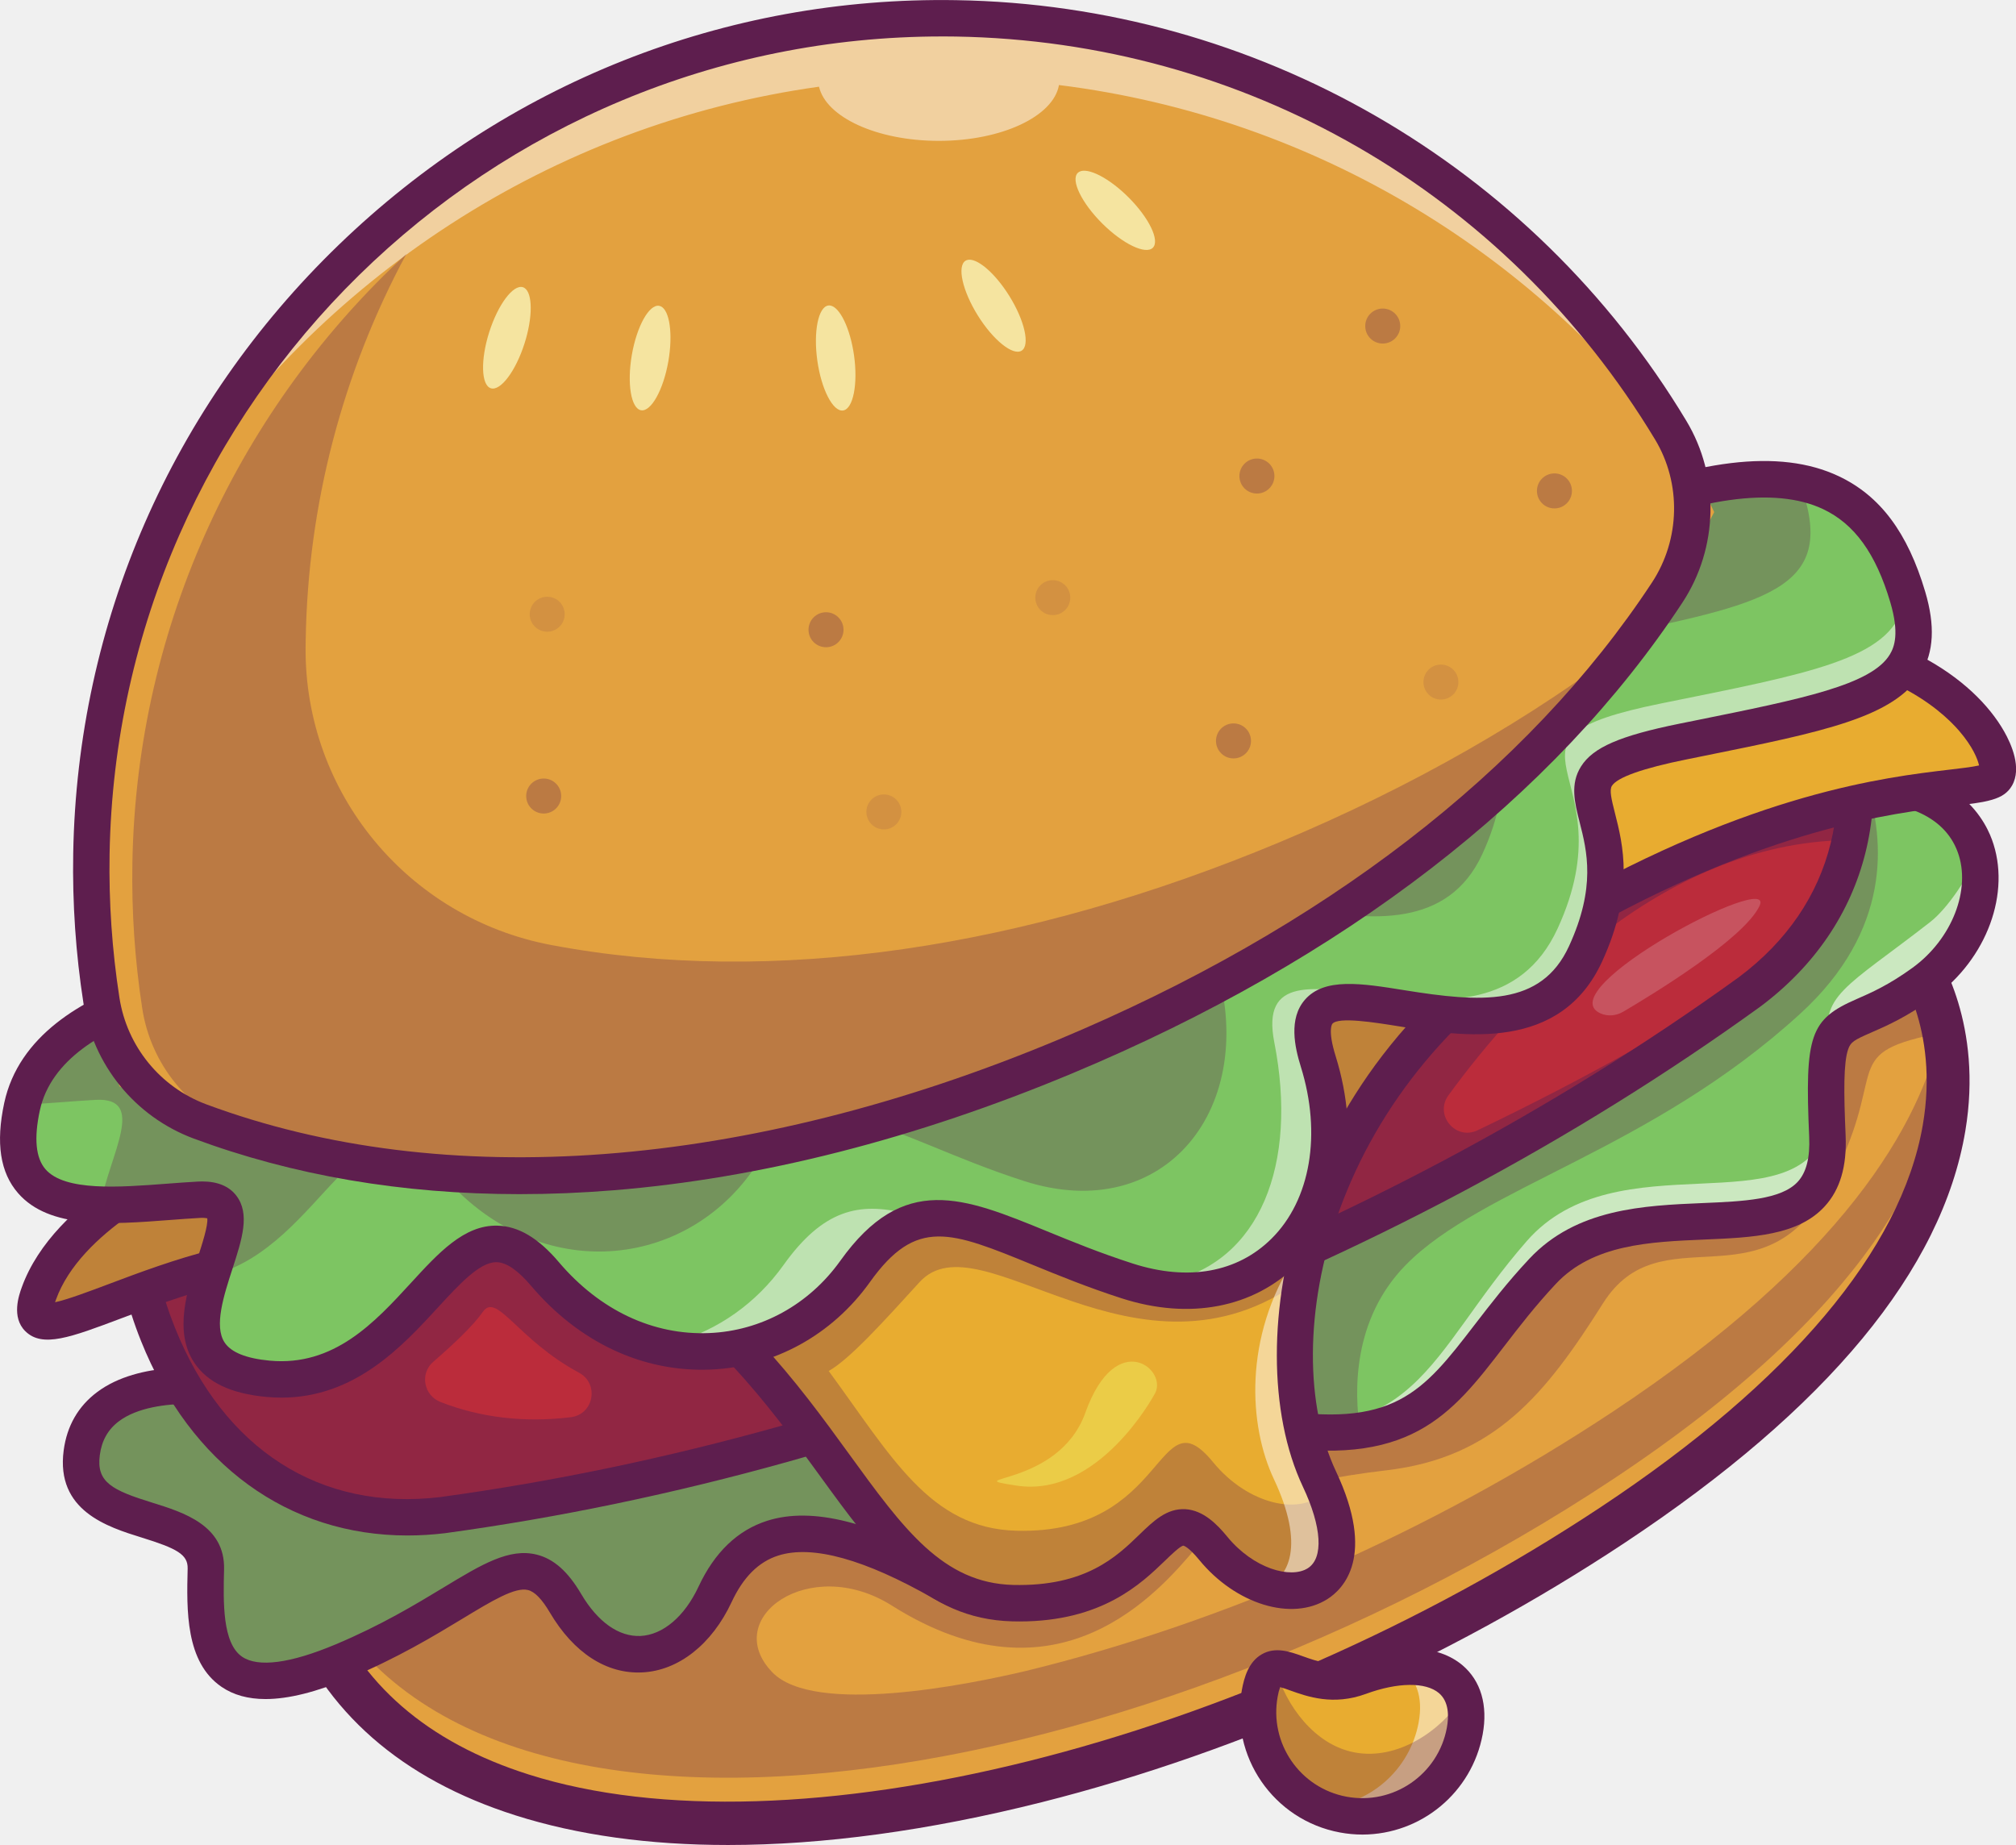
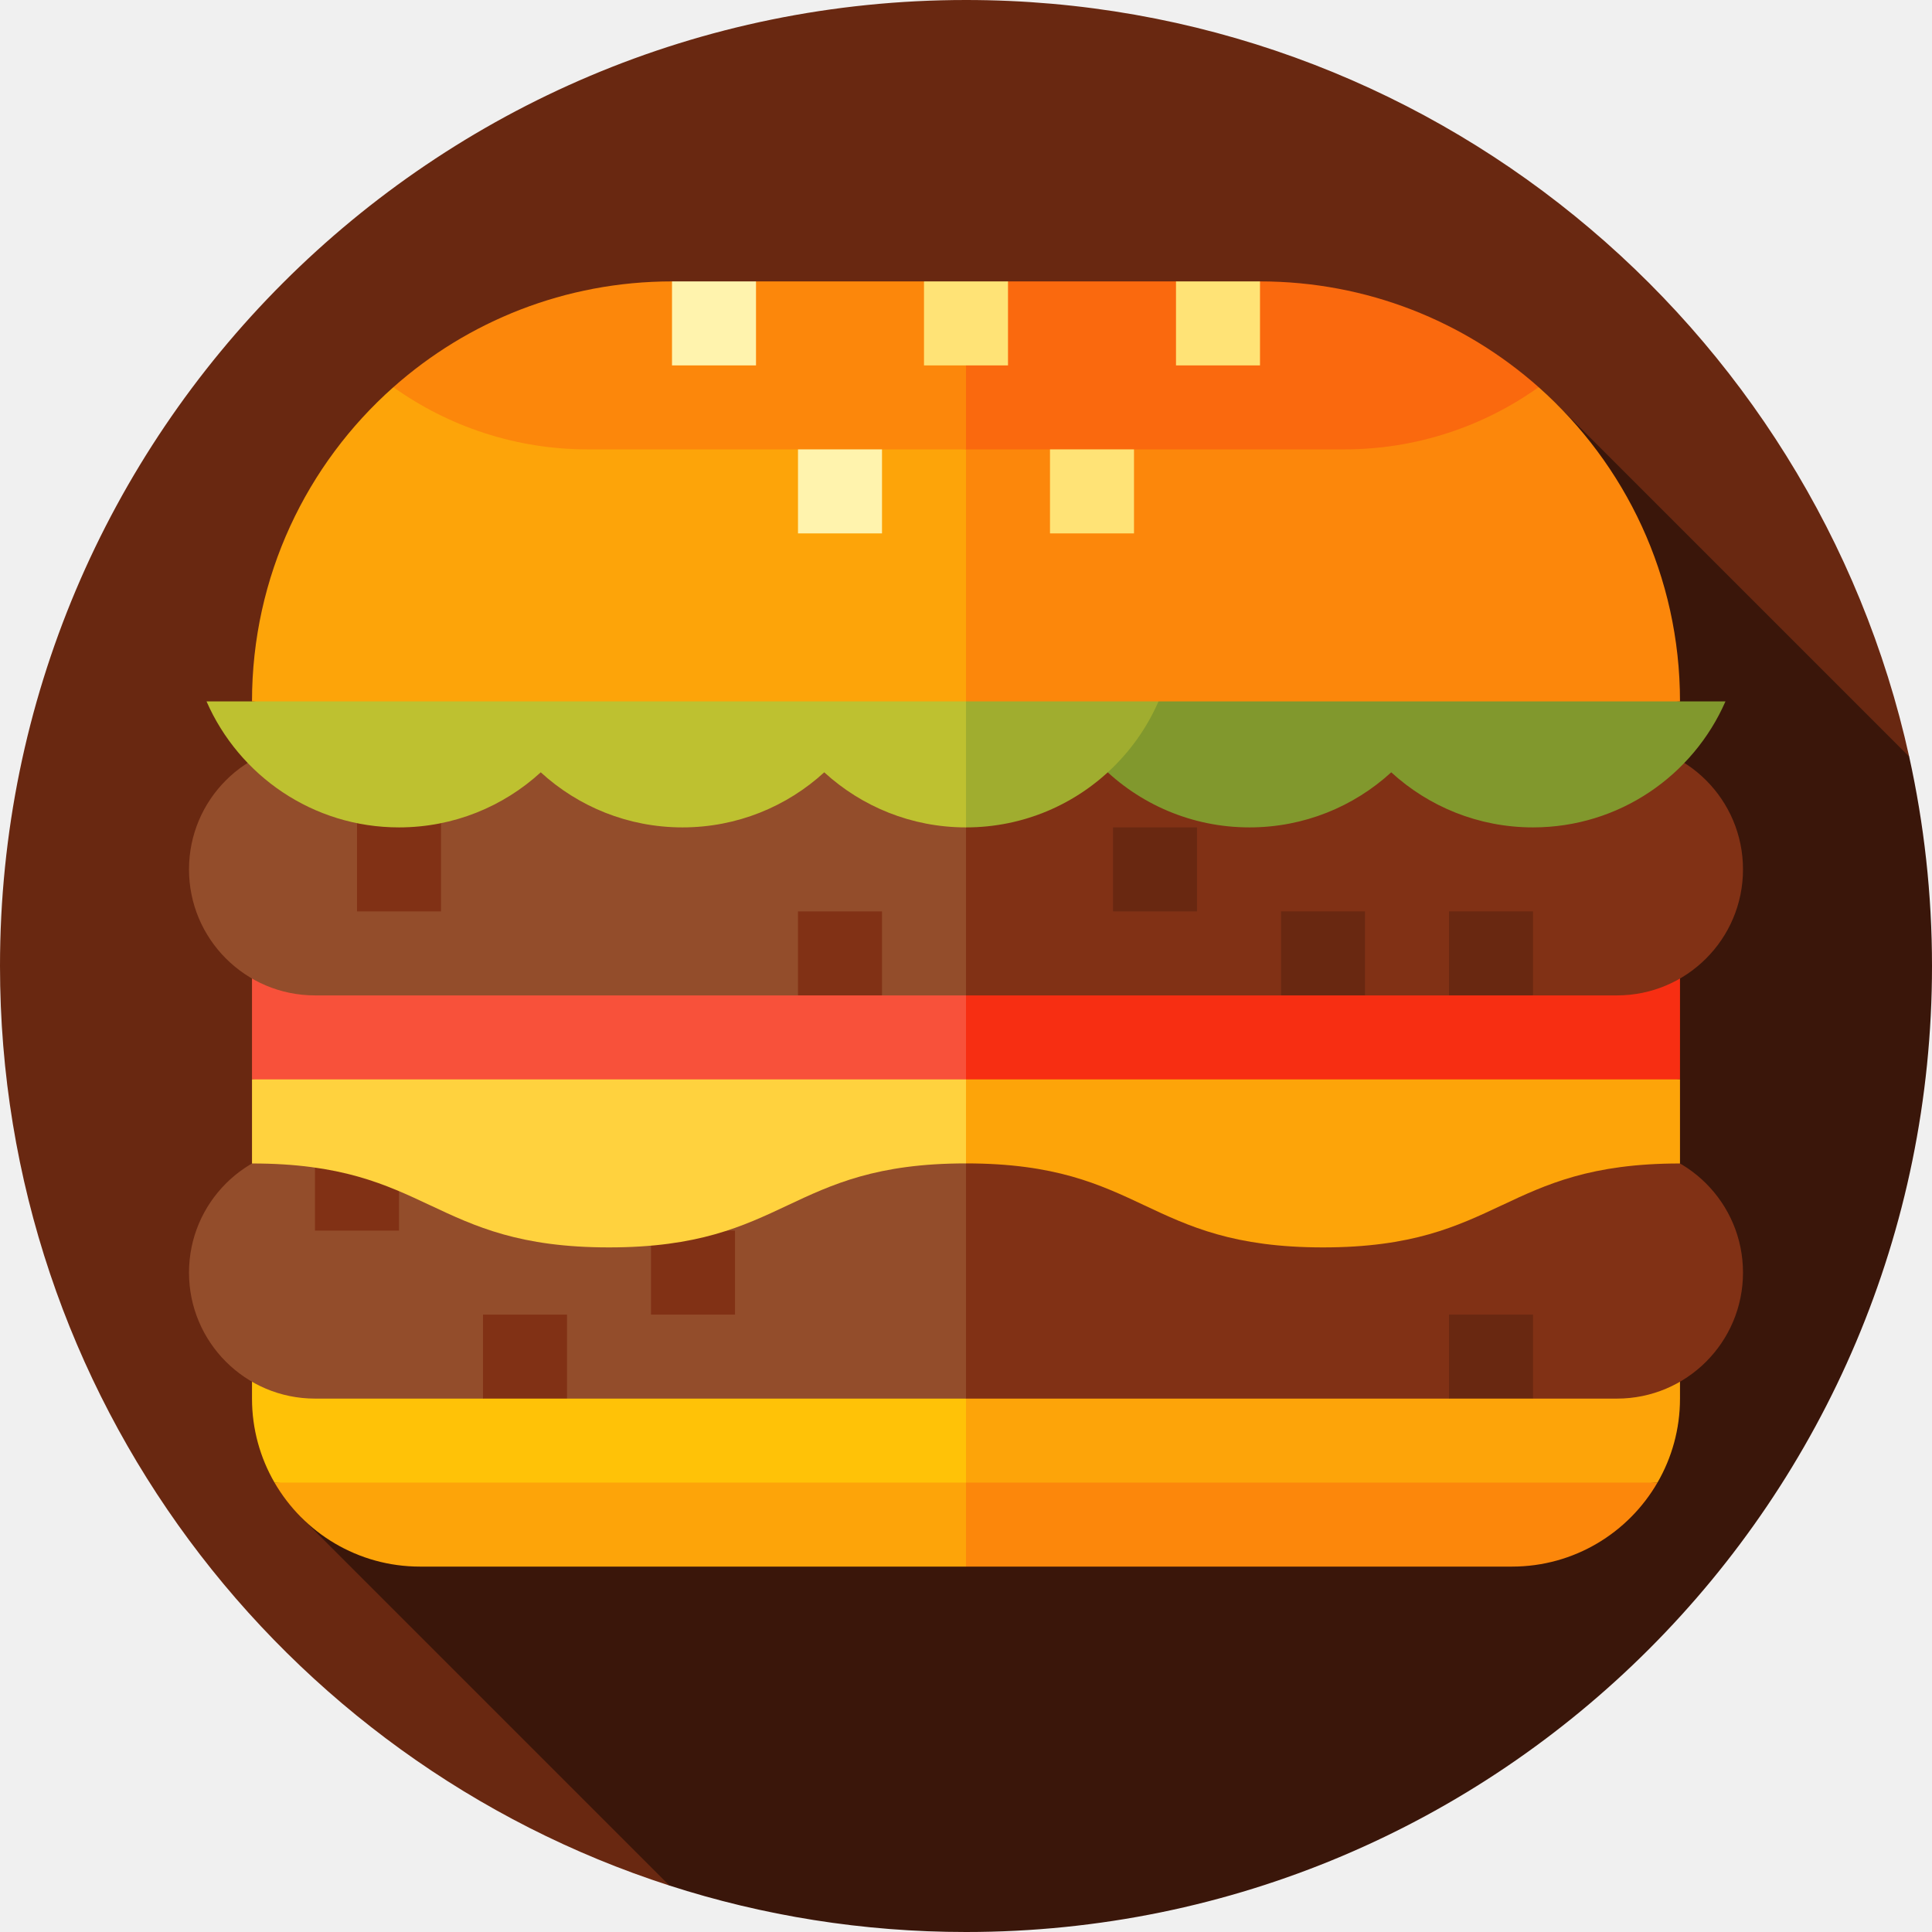
- <svg xmlns="http://www.w3.org/2000/svg" id="Modo_de_aislamiento" data-name="Modo de aislamiento" viewBox="0 0 2242.55 2052.37">
-   <defs>
-     <style>.cls-1{fill:#e3a13f;}.cls-2{opacity:0.3;}.cls-3{fill:#5e1e4e;}.cls-4{fill:#7dc562;}.cls-5{opacity:0.6;}.cls-6{fill:#fff;}.cls-7{fill:#bb2c3b;}.cls-8{opacity:0.45;}.cls-9{fill:#e8ac30;}.cls-10{fill:#ebcc47;}.cls-11{opacity:0.5;}.cls-12{fill:#f5e4a0;}.cls-13{opacity:0.39;}.cls-14{fill:#c7535f;}</style>
-   </defs>
-   <path class="cls-1" d="M2466.79,1191.26s211.13,275.35-332.64,635.7S832.27,2306.54,681.4,1918.48s-10-273.15,569.62-339.58,965.56-669.12,1058.79-603.41S2466.79,1191.26,2466.79,1191.26Z" transform="translate(-340.16 -130.63)" />
-   <g class="cls-2">
-     <path class="cls-3" d="M627.33,1691.48c5.88,42.67,24.27,99.68,54.07,176.36,150.87,388,909,268.82,1452.75-91.53,284.3-188.4,362.22-353.53,371.87-468.25.15,1.7.28,3.41.4,5.14a279.52,279.52,0,0,0-6-41.8c-23.14,111.79-112.47,261.43-366.23,429.59-202.42,134.14-433,234.74-652.47,288.33-66.32,15.72-235.8,49.62-282.35,1.66-58.41-60.19,41.4-132,132.77-74.35,185,116.73,296.73-15,338.1-63.72s92-72.58,212.42-86.74,177-85,240.74-185.87,176.13,4.43,248.71-126.57,10.62-149.57,119.48-172.59l-11.5-51.79s-94.57,13.81-100.84,56.25,24.72,154.86-73.52,190.26-190.14-18.41-241.55,61.16-99.21,172.48-273.57,188.87-176.13,230.57-424,135.87-226,122.68-323.23,108.69-48.5-96.3-123.73-82.14c-44.2,8.32-81.27,40-104.36,64.72-60.78-38.44-107-91.39-133.89-160.52-19.68-50.64-34.35-92.65-43.77-127.68-6.16,9.67-10,21.14-11.53,34.73C626.42,1696.78,626.82,1694.08,627.33,1691.48Z" transform="translate(-340.16 -130.63)" />
+ <svg xmlns="http://www.w3.org/2000/svg" version="1.1" id="Layer_1" x="0px" y="0px" viewBox="0 0 512 512" style="enable-background:new 0 0 512 512;" xml:space="preserve">
+   <path style="fill:#692811;" d="M505.953,200.521C480.605,85.812,378.332,0,256,0C114.616,0,0,114.616,0,256 c0,113.961,74.473,210.514,177.401,243.687L505.953,200.521z" />
+   <path style="fill:#3A160A;" d="M512,256c0-19.052-2.099-37.613-6.047-55.479l-93.338-93.338L79.842,402.129l97.558,97.558 C202.169,507.671,228.578,512,256,512C397.384,512,512,397.384,512,256z" />
+   <path style="fill:#FC870B;" d="M233.739,381.774L256,415.165h144.696c16.476,0,30.851-8.958,38.55-22.261L233.739,381.774z" />
+   <g>
+     <path style="fill:#FDA409;" d="M439.246,392.904c3.791-6.55,5.971-14.149,5.971-22.261v-22.261H233.739L256,392.904H439.246z" />
+     <path style="fill:#FDA409;" d="M72.754,392.904c7.699,13.303,22.074,22.261,38.55,22.261H256v-33.391L72.754,392.904z" />
  </g>
-   <path class="cls-3" d="M1150,2183c-87.67,0-167.12-10.95-236.33-32.93-127-40.32-212.67-115.33-254.5-222.93-53.51-137.65-76-222.37-41.32-275.8,37.51-57.86,128.44-62.38,293.5-70.6,89.64-4.46,201.2-10,337-25.58,360.5-41.31,643.82-293.79,831.3-460.85C2205,982.58,2274,921,2323.58,956c92,64.86,154.89,202.44,164.12,223.46,10.59,15.21,58.3,91.69,38.65,209.2-25.85,154.56-153.36,308.74-379,458.27-196.29,130.08-426.45,232.51-648.06,288.41C1373.3,2167.07,1255.66,2183,1150,2183ZM2292.84,994.44c-5.5,0-19.15,3.14-49,24.11-34.78,24.42-80,64.75-132.43,111.44-192,171.08-482.11,429.62-857.66,472.65-137.31,15.74-249.73,21.34-340.06,25.83-139.44,7-231.56,11.53-255.76,48.87-23.15,35.71,1.55,118.76,45.76,232.49,36.33,93.45,111.83,159,224.41,194.69C1219.55,2197,1721.22,2071.94,2121,1807c210.28-139.35,334.07-286.21,358-424.7,18.75-108.54-29.13-173.9-31.18-176.63a24.7,24.7,0,0,1-2.95-5.1c-.84-2-62.45-144.77-148.76-205.59A6.24,6.24,0,0,0,2292.84,994.44Z" transform="translate(-340.16 -130.63)" />
-   <path class="cls-4" d="M581.55,1674.12s-138.08-21.24-150.47,72.58,139.85,56.64,138.08,129.22-3.54,168.16,152.23,102.67,198.26-148.49,247.82-64.51,129.22,69.82,166.4-9.84,110.24-94.62,253.38-12.79,163.93-207.15,359.09-174,203.57-61.07,308-172.59S2380,1555.52,2373,1394.43s9.74-100.45,106.65-170.82,95.59-235-94.26-220.38S1723.3,1698.9,581.55,1674.12Z" transform="translate(-340.16 -130.63)" />
-   <g class="cls-5">
-     <path class="cls-6" d="M2486.91,1156.57c-94.17,73.28-123.6,81.21-111,137.72,10-35.08,39-23.73,103.7-70.68,47.84-34.73,71.68-92.41,60.78-140.19C2528.82,1106,2507.85,1140.27,2486.91,1156.57Z" transform="translate(-340.16 -130.63)" />
-     <path class="cls-6" d="M2372.56,1385.15c-33.66,112.77-233.61,11.1-334.06,126.07C1926.83,1639,1917.84,1747.08,1709.18,1709c-151-27.54-204.39,138.3-280.37,196.5,109.26,12.72,143.78-217.9,319.27-188,195.16,33.19,203.57-61.07,308-172.59S2380,1555.52,2373,1394.43C2372.81,1391.24,2372.68,1388.17,2372.56,1385.15Z" transform="translate(-340.16 -130.63)" />
+   <path style="fill:#FFC207;" d="M256,348.383H66.783v22.261c0,8.112,2.18,15.711,5.971,22.261H256V348.383z" />
+   <polygon style="fill:#F72E12;" points="445.217,286.052 244.87,297.183 256,252.661 445.217,252.661 " />
+   <polygon style="fill:#F8513A;" points="256,297.183 66.783,286.052 66.783,252.661 256,252.661 " />
+   <path style="fill:#813115;" d="M428.522,197.009H256L233.739,230.4L256,263.791h83.478l11.13-11.13l11.13,11.13H384l11.13-11.13 l11.13,11.13h22.261c18.442,0,33.391-14.95,33.391-33.391S446.964,197.009,428.522,197.009z" />
+   <path style="fill:#934D2B;" d="M83.478,197.009c-18.442,0-33.391,14.95-33.391,33.391s14.949,33.391,33.391,33.391h128l11.13-11.13 l11.13,11.13H256v-66.783H83.478z" />
+   <g>
+     <rect x="211.478" y="241.53" style="fill:#813115;" width="22.261" height="22.261" />
+     <rect x="94.609" y="208.139" style="fill:#813115;" width="22.261" height="33.391" />
  </g>
-   <g class="cls-2">
-     <path class="cls-3" d="M1903.86,1537.82c85-86.74,272.6-127.45,439-279.69,101.22-92.6,94.36-192,73.45-255.63a285.44,285.44,0,0,0-31,.73c-189.85,14.6-662,695.67-1803.79,670.89,0,0-138.08-21.24-150.47,72.58s139.85,56.64,138.08,129.22-3.55,168.16,152.23,102.67,198.26-148.5,247.82-64.51,129.22,69.82,166.4-9.84,110.24-94.62,253.38-12.79,163.93-207.15,359.09-174c43.11,7.33,77.09,8.42,105,4.51C1846.49,1679,1844.42,1598.49,1903.86,1537.82Z" transform="translate(-340.16 -130.63)" />
+   <g>
+     <rect x="294.957" y="219.27" style="fill:#692811;" width="22.261" height="22.261" />
+     <rect x="339.478" y="241.53" style="fill:#692811;" width="22.261" height="22.261" />
+     <rect x="384" y="241.53" style="fill:#692811;" width="22.261" height="22.261" />
  </g>
-   <path class="cls-3" d="M635.51,2020.66c-19.42,0-35.63-4.52-48.84-13.52-40.31-27.5-38.9-85.28-37.77-131.71.39-15.72-12.37-22.37-50.91-34.35-38.18-11.87-95.87-29.81-87-97,3.6-27.23,16.11-49.06,37.2-64.87,47.4-35.55,123.29-26.87,135-25.28,819.41,17.4,1283.37-326.3,1560.65-531.71,109.47-81.1,181.8-134.68,239.94-139.15,124.81-9.56,162,53.79,172.15,81.48,21.65,58.87-5.45,132.67-64.43,175.5-30.16,21.89-53,31.86-69.75,39.14-19.27,8.4-22.92,10.54-25.74,18.63-5.21,15-4.94,47.73-2.83,95.77,1.51,34.47-6.11,60.34-23.31,79.09-29.71,32.4-80.18,34.54-133.62,36.81-61,2.59-124.15,5.27-165.38,49.3-22.84,24.39-40.66,47.55-57.89,69.94-58.7,76.28-105.06,136.54-268.3,108.77-87.38-14.86-135.47,43.8-182,100.52-46.1,56.2-98.35,119.88-183.77,71-76.81-43.92-135-60.06-173-48-21.93,7-38.91,23.9-51.93,51.78-21.94,47-59.07,76.26-99.32,78.21-39.83,2-76.38-21.74-102.87-66.63-8.81-14.92-16.76-23.1-24.31-25-14.26-3.57-40.09,12-72.79,31.85-32.06,19.4-72,43.55-125.43,66C692.12,2012.87,661,2020.66,635.51,2020.66Zm-85.35-328.35c-24.79,0-57.18,3.87-77.72,19.32-12.17,9.16-19.13,21.49-21.27,37.72-4,30.35,13.9,39.06,58.85,53,34,10.58,80.58,25.06,79.39,74-.9,36.62-2,82.19,20.09,97.25,17.79,12.14,53.77,7.38,104-13.75,50.73-21.33,89.22-44.63,120.15-63.35,42.39-25.65,73-44.17,103.66-36.47,18.85,4.75,34.52,18.63,49.31,43.69,18.48,31.31,41.9,47.78,66,46.76,25-1.21,49.1-21.72,64.57-54.86,17.82-38.19,43.52-62.84,76.38-73.27,49.92-15.88,117.12,1,205.41,51.45,53.22,30.42,82-.19,132.33-61.57,48.81-59.51,109.55-133.58,220.11-114.77,139.22,23.69,171.24-18,229.39-93.54,17-22.08,36.25-47.11,60.44-72.93,52.54-56.1,127.28-59.28,193.23-62.08,44.81-1.9,87.12-3.7,105.49-23.71,9.55-10.42,13.7-26.76,12.68-49.94-5-113.49.94-130.68,52.87-153.31,15.83-6.9,35.54-15.49,62.12-34.79,43.9-31.87,65.48-87.2,50.22-128.72-15-40.86-61.55-60.46-131-55.07-46.51,3.57-122.6,59.94-218.93,131.3-136.94,101.45-324.48,240.39-582.88,352.32-305,132.14-642.87,195.18-1004,187.32a22.59,22.59,0,0,1-2.61-.22h0A200,200,0,0,0,550.16,1692.31Z" transform="translate(-340.16 -130.63)" />
-   <path class="cls-7" d="M2059.94,668.65a165,165,0,0,0-63.15,45.27c-105.72,72.79-336,219.34-628.17,334.8-291.14,118-558.95,170.85-685.69,191.11A165.1,165.1,0,0,0,606,1250.64c-112.3,44.95-152.67,208-90.17,364.12s186.64,216.92,316.51,201.33c289-39.51,547.28-122.72,758.53-212.18,214.63-81,459-199,695.43-369.81,104.76-78.33,152.68-208,90.17-364.12S2172.25,623.7,2059.94,668.65Z" transform="translate(-340.16 -130.63)" />
-   <g class="cls-8">
-     <path class="cls-3" d="M2404.35,1065.18,2426.06,982s-634.51,56.46-711.61,520.72c-150.42,62.63-323.87,121.55-514.61,163.92l-63.62-74.49s-113-10.07-164.8-77.78-138.65-89.3-183.21,15.93c-18.86,44.55-43.15,69.89-64.91,84.36-25.79-29.12-48-65.22-65.45-108.75-38.32-95.74-37.91-194-6-266.12A161.15,161.15,0,0,0,606,1250.64c-112.3,44.95-152.67,208-90.17,364.12s186.64,216.92,316.51,201.33c289-39.51,547.28-122.72,758.53-212.18,214.63-81,459-199,695.43-369.81a318.86,318.86,0,0,0,47.65-43.69c-117.55,77.62-235.78,142.81-350.2,197.56-24.51,11.72-48.32-17.1-32.32-39C2032.56,1237.65,2193.8,1062.77,2404.35,1065.18Zm-1574.25,625c-18.63-7.32-23.15-31.58-8-44.68,23-19.89,44.84-40.63,55.07-55.46,15.59-22.6,38.51,30.72,107.13,67.62,22.48,12.08,16.56,45.94-8.72,49.4l-1.21.17C924.36,1713.23,875.21,1707.91,830.1,1690.18Z" transform="translate(-340.16 -130.63)" />
+   <path style="fill:#81982D;" d="M275.478,163.617c0,30.736,24.917,55.652,55.652,55.652c14.48,0,27.665-5.534,37.565-14.596 c9.9,9.062,23.086,14.596,37.565,14.596c22.819,0,42.419-13.739,51.009-33.391h-12.052L275.478,163.617z" />
+   <path style="fill:#A0AD2F;" d="M233.739,163.617L256,219.27c30.736,0,55.652-24.917,55.652-55.652H233.739z" />
+   <path style="fill:#BEC130;" d="M54.731,185.878c8.589,19.652,28.189,33.391,51.009,33.391c14.48,0,27.665-5.534,37.565-14.596 c9.901,9.062,23.086,14.596,37.565,14.596s27.665-5.534,37.565-14.596c9.901,9.062,23.086,14.596,37.565,14.596v-55.652 L66.783,185.878H54.731z" />
+   <path style="fill:#FC870B;" d="M407.759,102.609l-174.02,5.356L256,185.878h189.217 C445.217,152.745,430.734,122.998,407.759,102.609z" />
+   <path style="fill:#FDA409;" d="M104.241,102.609c-22.975,20.389-37.458,50.136-37.458,83.269H256v-66.783L104.241,102.609z" />
+   <path style="fill:#FA690E;" d="M333.913,74.574l-11.13,11.13l-11.13-11.13H267.13l-33.391,22.261L256,119.096h100.174 c19.235,0,37.028-6.118,51.585-16.488C388.11,85.17,362.251,74.574,333.913,74.574z" />
+   <path style="fill:#FC870B;" d="M244.87,74.574h-44.522l-11.13,11.13l-11.13-11.13c-28.338,0-54.197,10.596-73.846,28.035 c14.558,10.368,32.352,16.486,51.585,16.486H256V96.835L244.87,74.574z" />
+   <rect x="278.261" y="119.096" style="fill:#FFE376;" width="22.261" height="22.261" />
+   <rect x="211.478" y="119.096" style="fill:#FFF3AD;" width="22.261" height="22.261" />
+   <g>
+     <rect x="311.652" y="74.574" style="fill:#FFE376;" width="22.261" height="22.261" />
+     <rect x="244.87" y="74.574" style="fill:#FFE376;" width="22.261" height="22.261" />
  </g>
-   <path class="cls-3" d="M793.39,1838.7c-132.33,0-241.22-78.6-296.38-216.41-31.8-79.43-39.37-163.29-21.33-236.16,18.65-75.27,62.24-130.07,122.77-154.3a184.88,184.88,0,0,1,83.72-12.4c132.06-21.24,393.64-73.87,678.84-189.49,286.34-113.15,512-255.55,622.26-331.31a184.45,184.45,0,0,1,69.14-48.79h0c122.48-49,276.29,46.34,342.84,212.61,60.86,152,24.65,297-96.85,387.88-208,150.31-443.49,275.53-700,372.4-252.51,106.9-509.32,178.71-763.31,213.44A350.73,350.73,0,0,1,793.39,1838.7ZM666.74,1259.35a142.33,142.33,0,0,0-53.23,10.1c-48.1,19.25-83.08,64.15-98.5,126.42-16,64.69-9.05,139.75,19.61,211.36,54.42,136,162,204.73,295.29,188.75,250.24-34.22,503.71-105.13,753-210.72l.75-.3c253.34-95.62,485.73-219.19,690.72-367.28,107.21-80.16,137.64-204.23,83.23-340.17-58.25-145.53-188.43-230.79-290.18-190l-7.53-18.81,7.53,18.81a144.6,144.6,0,0,0-55.42,39.79,20.7,20.7,0,0,1-3.77,3.35c-110.91,76.37-340.54,221.69-632.22,337-290.51,117.77-557,171-689.93,192.28a21.26,21.26,0,0,1-5,.17Q673.85,1259.35,666.74,1259.35Z" transform="translate(-340.16 -130.63)" />
-   <path class="cls-9" d="M553.22,1421s-136.3,54.87-169.93,148.69,152.23-58.42,331-42.48,60.18-155.78,309.78-8.85,272.6,391.2,442.54,395.63,159.31-139,223-61.07,184.54,63.72,118.16-77-24.34-450.5,276.58-622.21,462-134.53,476.18-159.31-53.11-152.24-267.3-155.78S1541,1382,553.22,1421Z" transform="translate(-340.16 -130.63)" />
-   <g class="cls-2">
-     <path class="cls-3" d="M1813.92,1789.8c-26.22,28-85.67,14.65-124.25-32.51-63.73-77.89-48.88,80.57-218.82,76.14-96.28-2.5-139-82.54-208.87-177.71,23.52-13.2,62-56,101.09-98.87,67.71-74.35,241.63,131.43,425.16-2.59l7.72-35.93s-31.94,86.16-199.23,30.7-229.78-92.68-283.33-30.7c-33.11,38.32-72.25,63.08-97.31,76.41-47.38-59.72-106.35-121.59-192-172-35.12-20.67-62.95-35-85.34-44.5q-55.44,10.21-113.27,18.37c-18.54,20.24-43.64,41-111.17,35-105.24-9.38-212.91,39.5-276.85,62.18-23.21,21.2-43.68,46.66-54.17,75.92-33.63,93.82,152.23-58.42,331-42.48s60.18-155.78,309.78-8.85,272.6,391.2,442.54,395.63,159.31-139,223-61.07C1751.23,1928.14,1866,1917.46,1813.92,1789.8Z" transform="translate(-340.16 -130.63)" />
+   <rect x="178.087" y="74.574" style="fill:#FFF3AD;" width="22.261" height="22.261" />
+   <path style="fill:#813115;" d="M428.522,303.861H256l-22.261,33.391L256,370.643h128l11.13-11.13l11.13,11.13h22.261 c18.442,0,33.391-14.95,33.391-33.391C461.913,318.811,446.964,303.861,428.522,303.861z" />
+   <path style="fill:#934D2B;" d="M83.478,303.861c-18.442,0-33.391,14.95-33.391,33.391c0,18.441,14.949,33.391,33.391,33.391H128 l11.13-11.13l11.13,11.13H256v-66.783H83.478z" />
+   <g>
+     <rect x="83.478" y="303.861" style="fill:#813115;" width="22.261" height="22.261" />
+     <rect x="128" y="348.383" style="fill:#813115;" width="22.261" height="22.261" />
+     <rect x="172.522" y="326.122" style="fill:#813115;" width="22.261" height="22.261" />
  </g>
-   <path class="cls-10" d="M716.77,1527.38c108.47,8.73,105.23-52.84,146-66.33C785.62,1443.76,806.19,1518.53,716.77,1527.38Z" transform="translate(-340.16 -130.63)" />
-   <path class="cls-10" d="M381.25,1595.4c17.22,26.63,148.24-61.05,286.8-68.82C554.7,1519.69,439.92,1577.7,381.25,1595.4Z" transform="translate(-340.16 -130.63)" />
-   <g class="cls-11">
-     <path class="cls-6" d="M1780.69,1529.33c-12.93,1.91,13-.6,0,0-57.83,89.25-51.3,187.71-23.53,246.57,34.26,72.64,18.61,111.48-13.28,121.42,52.91,13.22,97.61-23.32,51.33-121.42C1767.09,1716.28,1758.44,1626.29,1780.69,1529.33Z" transform="translate(-340.16 -130.63)" />
-   </g>
-   <g class="cls-2">
-     <path class="cls-3" d="M1851.64,1364.34,1812.44,1465s20.54-95.33,0-149.76-13.09-106.74,55.13-77.44,75.3,23.62,75.3,23.62S1882.83,1322.11,1851.64,1364.34Z" transform="translate(-340.16 -130.63)" />
-   </g>
-   <path class="cls-3" d="M1474.16,1934.33c-2.65,0-5.33,0-8.06-.11-98.23-2.55-151.9-76.46-214-162-57.14-78.69-121.9-167.88-238.26-236.38-63.29-37.25-106.34-55.91-131.63-57-16.34-.63-22.5,5.44-36,20.73-20.69,23.38-49,55.36-133.63,47.86-85.37-7.62-173.29,25.52-237.48,49.71-56.57,21.31-87.74,33.05-106.73,14.36-15.9-15.64-7-40.45-4.08-48.6,36.28-101.21,175.53-158.26,181.44-160.65a20.61,20.61,0,0,1,6.77-1.45c658-25.94,1110.5-276.48,1410-442.27,148.24-82.07,255.37-141.33,331.24-140.12,151.94,2.51,242.07,66.64,275.76,125.82,8.06,14.15,19.91,40.8,8.79,60.26-9.2,16.1-27.83,18.29-64.95,22.66-67.91,8-209.21,24.62-418.78,144.2-278.75,159-335.58,453.35-268.3,596,44.65,94.65,8.13,131-9.64,142.19-39.46,24.94-102.07,5.73-142.52-43.72-12.29-15-17.52-15.78-17.57-15.79-3.47.28-13.79,10.28-20.62,16.9C1609.56,1892.26,1566.15,1934.33,1474.16,1934.33Zm-594.94-496c31.53,0,77.65,16.93,155.14,62.55,123.63,72.77,194,169.65,250.49,247.49,60.41,83.2,104.06,143.31,182.31,145.35,80.49,1.94,115.15-31.47,140.44-56,15.63-15.15,30.4-29.4,51.16-28.26,20.06,1.17,35.43,17,46.59,30.59,29.14,35.61,70.57,47.09,89.53,35.12,17.77-11.22,15.71-46-5.38-90.65-38.58-81.79-38.69-202.37-.29-314.69,33.15-96.94,109.52-233.55,285.17-333.76,216.72-123.67,363.55-140.94,434.12-149.25,12.21-1.43,25.7-3,33.12-4.71-1.53-6.91-6.88-20.77-22.18-38.51-21.33-24.71-86.08-82.45-226.48-84.77-65.17-1.27-168.2,56-311,135.06C1679.76,1161.26,1223.32,1414,557.73,1441.08c-19.67,8.58-127.88,58.76-155.37,135.43-.36,1-.67,1.91-.94,2.75,13.91-3,38.6-12.29,59.32-20.1,67.86-25.56,160.82-60.53,255.37-52.15,64.2,5.75,81.45-13.74,99.7-34.35C833.31,1452.9,850,1438.34,879.22,1438.34Zm1662.9-451.78Z" transform="translate(-340.16 -130.63)" />
-   <path class="cls-10" d="M1624,1682.31s-61.77,114.9-153.1,100.9c-69.28-10.63,46.5,2.88,76.55-81C1582.13,1605.3,1641.83,1655.75,1624,1682.31Z" transform="translate(-340.16 -130.63)" />
-   <path class="cls-4" d="M638.19,1213s-244.28,13.28-273.49,148.7S463,1470.55,561.19,1465.24s-92.93,183.21,77,199.14,204.46-239,308-116.83,265.52,108.87,345.18-2.65,146-39.83,302.7,10.62,262.87-82.31,212.42-244.28,220.38,47.79,297.39-119.49-87.63-196.49,108.86-236.32,281.46-53.09,249.59-160.64-106.21-187.19-355.8-81S1631.25,1284.68,638.19,1213Z" transform="translate(-340.16 -130.63)" />
-   <g class="cls-2">
-     <path class="cls-3" d="M2347.57,683.66c-1.62-5.47-3.39-10.86-5.25-16.17-53.11-10.67-128.11.5-235.78,46.32C1857,820,1631.25,1284.68,638.19,1213c0,0-241.45,13.15-272.93,146.4,26.79-1,55-3.87,81.16-5.28,57.54-3.11,15.81,60.27,5.49,116.53,34.39,1.19,73.73-3.48,109.28-5.4,46.62-2.52,28.07,38.62,13.86,84.24,126.77-32,164.26-221.71,256.38-113.06,103.55,122.14,265.52,108.87,345.18-2.65s146-39.83,302.7,10.62,262.86-82.31,212.41-244.28,220.39,47.79,297.39-119.49S1901.49,884.13,2098,844.3,2379.43,791.21,2347.57,683.66Z" transform="translate(-340.16 -130.63)" />
-   </g>
-   <g class="cls-11">
-     <path class="cls-6" d="M438,1453.34c-11.77.64-23.95,1.56-36.22,2.5,18.28,5,40.14,6.16,63.31,5.57" transform="translate(-340.16 -130.63)" />
-     <path class="cls-6" d="M1211.8,1537.76c-30.83,43.16-73.32,72.36-120.16,85.83,72.85,7.18,145-24.4,190.45-88,22.25-31.15,43.47-48,65.91-55C1296.06,1467.35,1255.83,1476.12,1211.8,1537.76Z" transform="translate(-340.16 -130.63)" />
-     <path class="cls-6" d="M2457.39,803.31c-14.74,60.76-105.36,76.58-269.22,109.79-208.22,42.21-33.77,73.16-115.36,250.43s-344.2-21.34-315.14,126.62c26.55,135.2-15.63,244.8-119,266.51,125.95,7.75,203-112.13,158.56-254.72-50.45-162,220.38,47.8,297.38-119.48S2007,986,2203.46,946.14C2388.51,908.63,2474.61,894.65,2457.39,803.31Z" transform="translate(-340.16 -130.63)" />
-   </g>
-   <path class="cls-3" d="M653.23,1685.36q-8.26,0-16.93-.8c-39.45-3.7-65.68-16.23-80.2-38.3-22.65-34.43-7.82-80.12,4.09-116.83,4.69-14.44,11.63-35.83,10.53-43.54a30.26,30.26,0,0,0-8.44-.42c-10.83.59-21.87,1.42-33.55,2.31-65.67,5-133.59,10.13-168.43-29.84-20-22.94-25-55.82-15.4-100.53,32.1-148.81,281.59-164.07,292.19-164.65a21.84,21.84,0,0,1,2.56,0C1379.35,1246.15,1681,1005,1901.23,828.94c71.44-57.11,133.13-106.43,197.38-133.78,127.54-54.27,221.32-65.69,286.7-34.89,46.23,21.78,76.88,62.7,96.46,128.77,11.07,37.35,9.56,66.94-4.59,90.46-29.57,49.15-109.27,65.25-241.31,91.93l-19.1,3.86c-49.44,10-77.57,20-83.6,29.57-2.9,4.62-.58,14.56,3.45,30.4,8.74,34.31,21.94,86.17-14.33,165-46.43,100.84-154.65,83.46-226.28,72-26.62-4.27-66.85-10.75-73.73-2.8-.23.26-5.49,6.78,3.56,35.83,28.29,90.81,12.29,177.58-42.8,232.14-48.56,48.11-119.7,61.75-195.17,37.45-37.7-12.14-70.06-25.39-98.61-37.09-91.84-37.63-129.84-53.2-181.39,19-42.1,58.94-106.68,94.42-177.2,97.34-75.26,3.12-146.23-30-199.92-93.35-14.49-17.1-27.34-25.87-38.19-26.09h-.41c-18.58,0-41.22,24.66-65.18,50.76C787.82,1628,735.12,1685.36,653.23,1685.36ZM565,1444.88c17.19,0,30,5.28,38,15.74,15.58,20.26,6.4,48.55-4.23,81.31-9.72,30-20.73,63.89-8.78,82.06,7.22,11,24.09,17.78,50.13,20.23,71.63,6.69,117-42.7,157-86.29,30.5-33.23,59.23-64.79,96.24-63.87,23.3.46,45.64,13.68,68.29,40.39,45.44,53.59,104.88,81.7,167.34,79.08,57.94-2.41,111.12-31.71,145.91-80.4,70.19-98.28,137.11-70.85,229.72-32.92,27.87,11.42,59.46,24.37,95.67,36,61.46,19.78,116.25,10,154.24-27.67,43.47-43.06,56-116.36,32.63-191.31-6.81-21.86-13.75-53.36,4.5-74.42,21.65-25,62.95-18.35,110.78-10.67,84.69,13.6,151.95,18.65,183-48.89,30.26-65.76,20.06-105.83,11.87-138-5.55-21.79-10.79-42.37,1.5-61.94,13.36-21.27,43.13-34.2,109.87-47.73l19.12-3.86c117-23.64,194.24-39.25,214.62-73.11,5.08-8.44,10.65-23.64.45-58.06-16.06-54.2-39.85-87.13-74.87-103.62-53.58-25.24-138.89-13.29-253.58,35.52-59.14,25.16-118.83,72.88-187.94,128.14-107.88,86.24-242.14,193.58-443.58,272-235.51,91.66-511.88,124.6-844.83,100.73-17.86,1.24-229,18.43-253.62,132.66-6.66,30.9-4.53,52.89,6.33,65.35,21.5,24.67,81.71,20.1,134.83,16.07,11.39-.87,23.17-1.76,34.44-2.37C561.75,1444.92,563.37,1444.88,565,1444.88Z" transform="translate(-340.16 -130.63)" />
-   <path class="cls-1" d="M1525,1305.93C1852.64,1169,2113.81,959.38,2247,700.3,2099,380.37,1777.62,157,1403.39,151c-519.92-8.37-952.47,409.31-961.54,929.21A948.61,948.61,0,0,0,473,1339C767.65,1488.11,1146.39,1464.15,1525,1305.93Z" transform="translate(-340.16 -130.63)" />
-   <g class="cls-11">
-     <path class="cls-6" d="M2217.8,642.53C2059.34,353.78,1754.65,156.67,1403.39,151q-9.12-.15-18.2-.12h-.7q-3.66,0-7.27.1C1009.9,155.18,689.6,371.76,536.87,684.55c157.51-243.62,416.19-415.87,714.35-457.48,7.76,33.92,64.45,60.25,133.27,60.25,70.06,0,127.55-27.29,133.64-62.09C1806.16,261.17,2056.74,417.57,2217.8,642.53Z" transform="translate(-340.16 -130.63)" />
-   </g>
-   <g class="cls-2">
-     <path class="cls-3" d="M1763.41,1067.56c-281.65,117.69-563.35,161.1-810.47,114.23-159.1-30.18-274.2-169.29-272.84-331.21,0-2.9.06-5.8.12-8.71a936.74,936.74,0,0,1,112-428.79h0C609,582.35,492.1,822.78,487.43,1090.36a952.81,952.81,0,0,0,10.94,161.9A173.34,173.34,0,0,0,609.21,1388.6a918.84,918.84,0,0,0,98.33,30.11c248.81,49,533.16,6,817.5-112.78,265.64-111,487.58-269.84,633-464.08C2043.52,930.28,1910.16,1006.24,1763.41,1067.56Z" transform="translate(-340.16 -130.63)" />
-   </g>
-   <path class="cls-12" d="M923.66,512.58c-9.8,30.83-26.74,53.37-37.52,49.94s-11.58-31.61-1.78-62.43,26.73-53.37,37.51-49.94c10.1,3.21,11.56,28.21,3.34,57.27Z" transform="translate(-340.16 -130.63)" />
-   <path class="cls-12" d="M1083.64,532.43c-5.54,31.87-19.26,56.5-30.4,54.56s-15.76-29.75-10.23-61.61,19.25-56.5,30.4-54.56c10.44,1.81,15.27,26.38,11.06,56.29Z" transform="translate(-340.16 -130.63)" />
-   <path class="cls-12" d="M1290.17,526c4.5,32-1,59.67-12.22,61.25s-24.12-23.49-28.62-55.51,1-59.68,12.21-61.26c10.5-1.47,22.63,20.43,27.79,50.2Z" transform="translate(-340.16 -130.63)" />
-   <path class="cls-12" d="M1462.87,459.8c17.11,27.45,23.3,55,13.7,60.94s-31.58-11.67-48.69-39.12-23.3-54.95-13.7-60.94c9-5.61,29,9.49,45.77,34.6Z" transform="translate(-340.16 -130.63)" />
-   <path class="cls-12" d="M1595.34,350c22.92,22.82,35.22,48.19,27.24,56.21s-33.41-4.16-56.33-27S1531,331,1539,323c7.48-7.51,30.37,2.63,52.45,23.25Z" transform="translate(-340.16 -130.63)" />
-   <g class="cls-2">
-     <circle class="cls-3" cx="604.79" cy="885.51" r="19.47" />
-   </g>
-   <g class="cls-2">
-     <circle class="cls-3" cx="918.84" cy="700.53" r="19.47" />
-   </g>
-   <g class="cls-13">
-     <g class="cls-2">
-       <circle class="cls-3" cx="983.19" cy="903.17" r="19.47" />
-     </g>
-   </g>
-   <g class="cls-13">
-     <g class="cls-2">
-       <circle class="cls-3" cx="1171.1" cy="664.82" r="19.47" />
-     </g>
-   </g>
-   <g class="cls-2">
-     <circle class="cls-3" cx="1372.11" cy="824.19" r="19.47" />
-   </g>
-   <g class="cls-2">
-     <circle class="cls-3" cx="1398.16" cy="529.55" r="19.47" />
-   </g>
-   <g class="cls-2">
-     <circle class="cls-3" cx="1538.12" cy="362.7" r="19.47" />
-   </g>
-   <g class="cls-13">
-     <g class="cls-2">
-       <circle class="cls-3" cx="608.7" cy="683.28" r="19.47" />
-     </g>
-   </g>
-   <g class="cls-2">
-     <circle class="cls-3" cx="1729.12" cy="546.09" r="19.47" />
-   </g>
-   <g class="cls-13">
-     <g class="cls-2">
-       <circle class="cls-3" cx="1602.84" cy="758.73" r="19.47" />
-     </g>
-   </g>
-   <path class="cls-3" d="M918,1459c-130.27,0-251.92-20.75-362.78-62A191.85,191.85,0,0,1,433,1246.61a974.49,974.49,0,0,1-11.39-166.73C426.07,823.06,531,582.65,717,403s429.84-276.46,686.75-272.19a965.82,965.82,0,0,1,812.2,467.87c37.4,62,35.71,141.41-4.3,202.25-142.39,216.58-377.11,397.68-678.77,523.73h0c-174.75,73-346.55,116.78-510.6,130.06Q969.3,1459,918,1459Zm469.9-1287.82c-503.17,0-917,404.87-925.84,909.44A935.3,935.3,0,0,0,473,1240.38,151.32,151.32,0,0,0,569.39,1359c264.77,98.49,601.39,73,947.84-71.78h0c294.19-122.92,522.59-298.79,660.54-508.59,31.49-47.9,32.85-110.34,3.46-159.07C2015.05,344,1724.15,176.44,1403.06,171.28,1398,171.2,1393,171.15,1387.94,171.15Z" transform="translate(-340.16 -130.63)" />
-   <path class="cls-9" d="M1969.51,2056.32a115.93,115.93,0,0,1-228-42.28c11.68-63,46.44,5.55,111.08-18.19C1928.71,1967.89,1981.18,1993.37,1969.51,2056.32Z" transform="translate(-340.16 -130.63)" />
-   <g class="cls-11">
-     <path class="cls-6" d="M1897.21,1985.27c18,11.52,26.37,32.47,21,61.53a115.9,115.9,0,0,1-108.92,94.6,115.61,115.61,0,0,0,160.24-85.08C1978.72,2006.67,1947.93,1980.47,1897.21,1985.27Z" transform="translate(-340.16 -130.63)" />
-   </g>
-   <g class="cls-2">
-     <path class="cls-3" d="M1847.19,2080.08c-44.8-8.31-76.63-52.23-88.29-93.28-8.07,1.07-13.8,8-17.37,27.24a115.93,115.93,0,0,0,228,42.28c2.74-14.79,1.83-27.42-2-37.87C1942.72,2056.54,1894.66,2088.89,1847.19,2080.08Z" transform="translate(-340.16 -130.63)" />
-   </g>
-   <path class="cls-3" d="M1855.81,2171.41a137.21,137.21,0,0,1-25.13-2.33,136.19,136.19,0,0,1-109.07-158.74c2.59-13.94,7.43-31,22.09-39.45,15.19-8.75,31.24-3,45.39,2.06,16.72,6,34,12.15,56.53,3.88,50.47-18.54,94.68-16.28,121.31,6.19,20.51,17.31,28.5,44.66,22.5,77a136.3,136.3,0,0,1-133.62,111.39Zm-91.67-164a59.13,59.13,0,0,0-2.69,10.36,95.67,95.67,0,0,0,188.14,34.9c2.28-12.32,2.61-29-8.8-38.65-14.73-12.44-45.85-12.09-81.2.88-36.32,13.34-65.1,3.05-84.13-3.76C1771.85,2009.81,1767.27,2008.18,1764.14,2007.37Z" transform="translate(-340.16 -130.63)" />
-   <path class="cls-14" d="M2120.28,1257.82c8.18,3.76,17.74,2.81,25.5-1.75,32-18.83,134.44-81.06,151.68-117.77C2316.67,1097.39,2062.4,1231.24,2120.28,1257.82Z" transform="translate(-340.16 -130.63)" />
+   <rect x="384" y="348.383" style="fill:#692811;" width="22.261" height="22.261" />
+   <path style="fill:#FDA409;" d="M445.217,286.052v22.279c-47.302,0-47.302,22.243-94.604,22.243 c-47.303,0-47.303-22.261-94.608-22.261c-0.006,0-11.136-11.13-11.136-11.13l11.13-11.13H445.217z" />
+   <path style="fill:#FFD23E;" d="M66.783,286.052v22.279c47.302,0,47.302,22.243,94.604,22.243c47.303,0,47.303-22.261,94.608-22.261 c0.006,0,0.006-22.261,0.006-22.261H66.783z" />
</svg>
